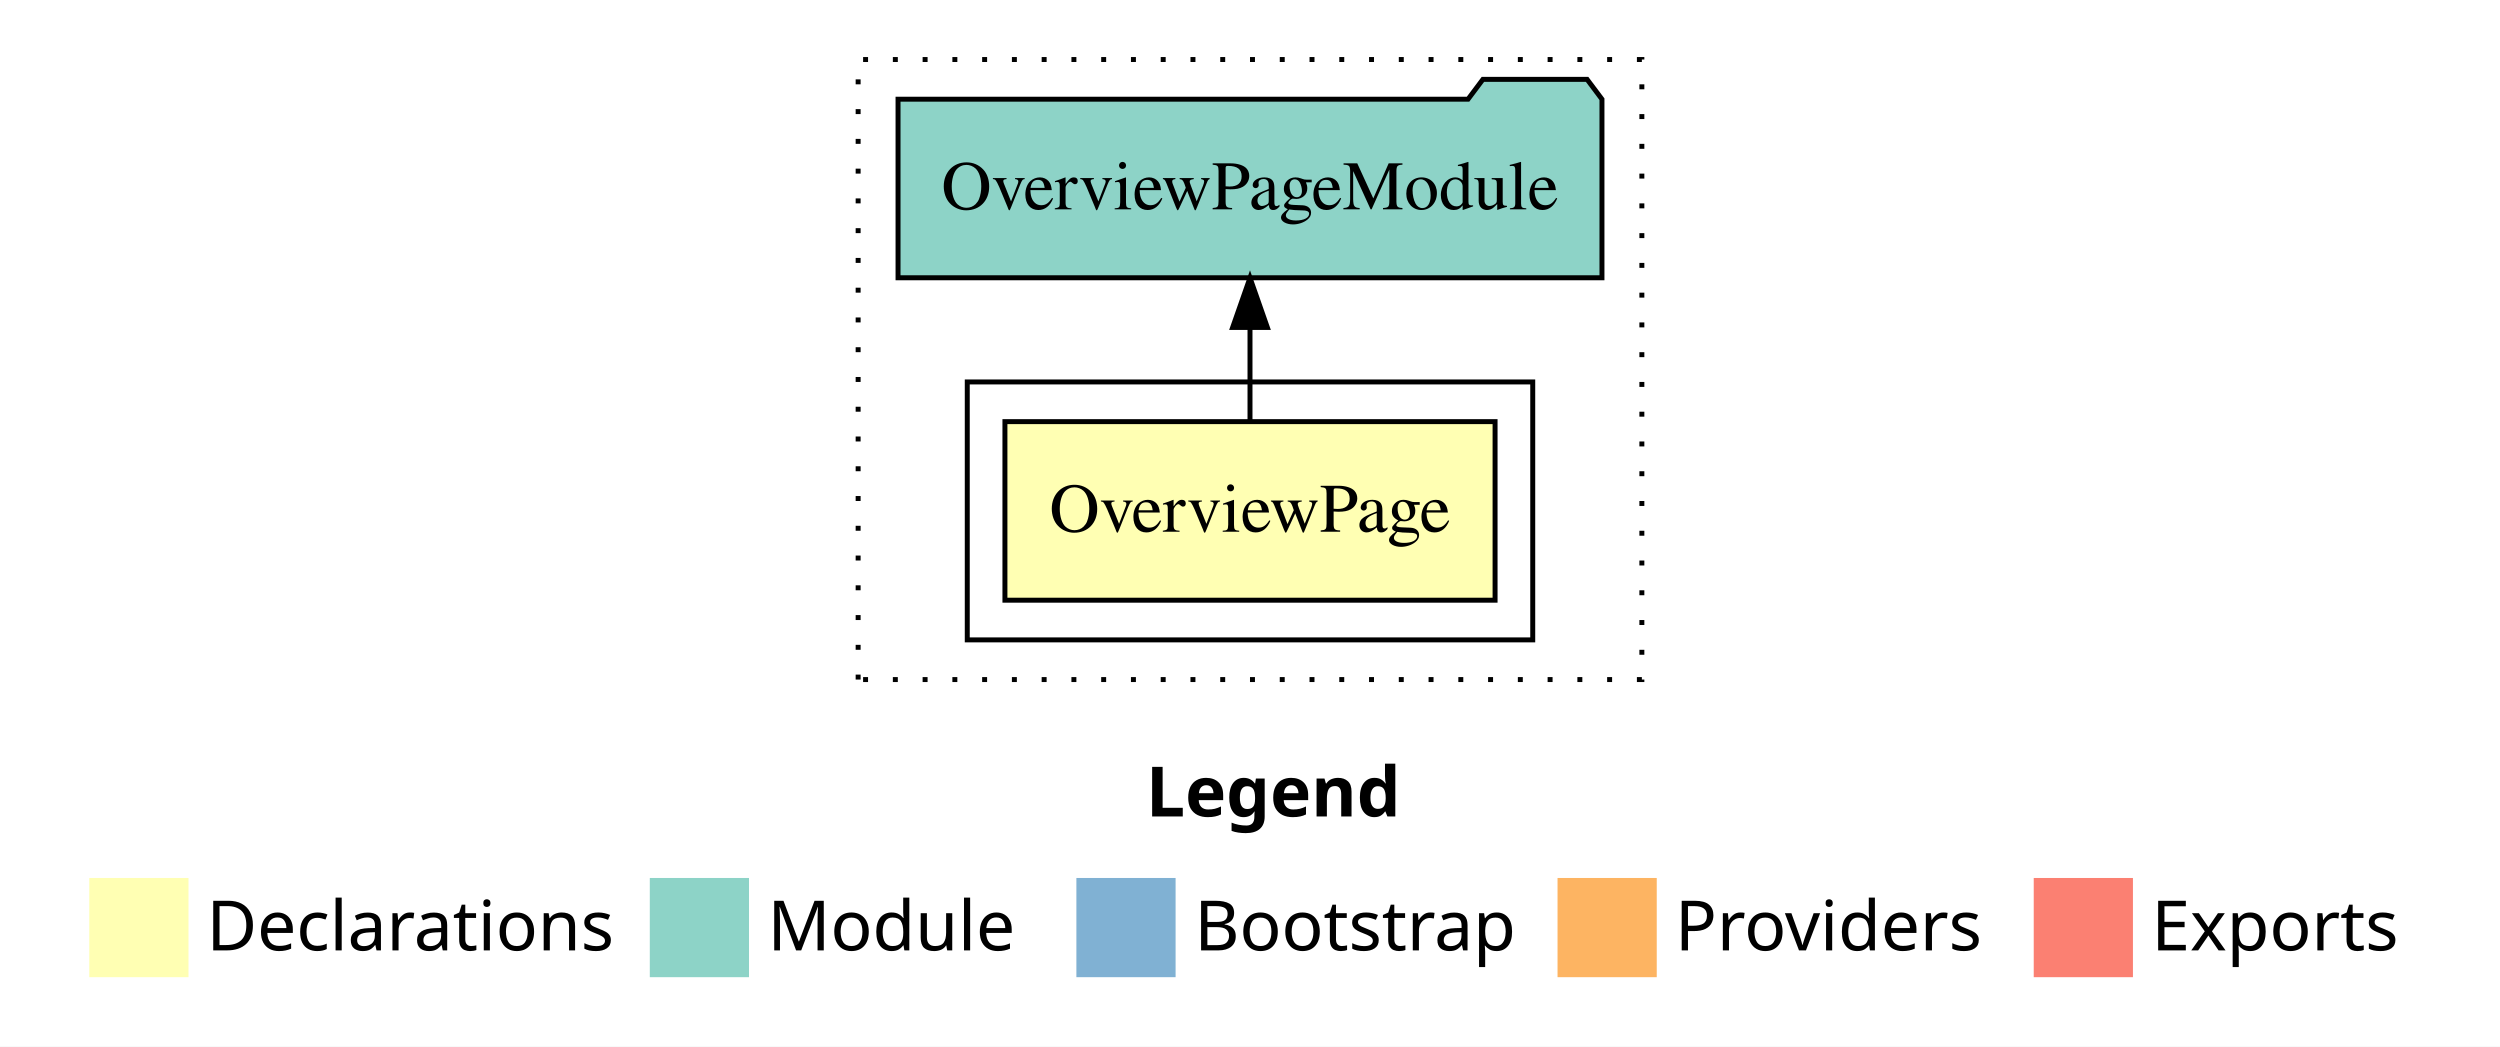
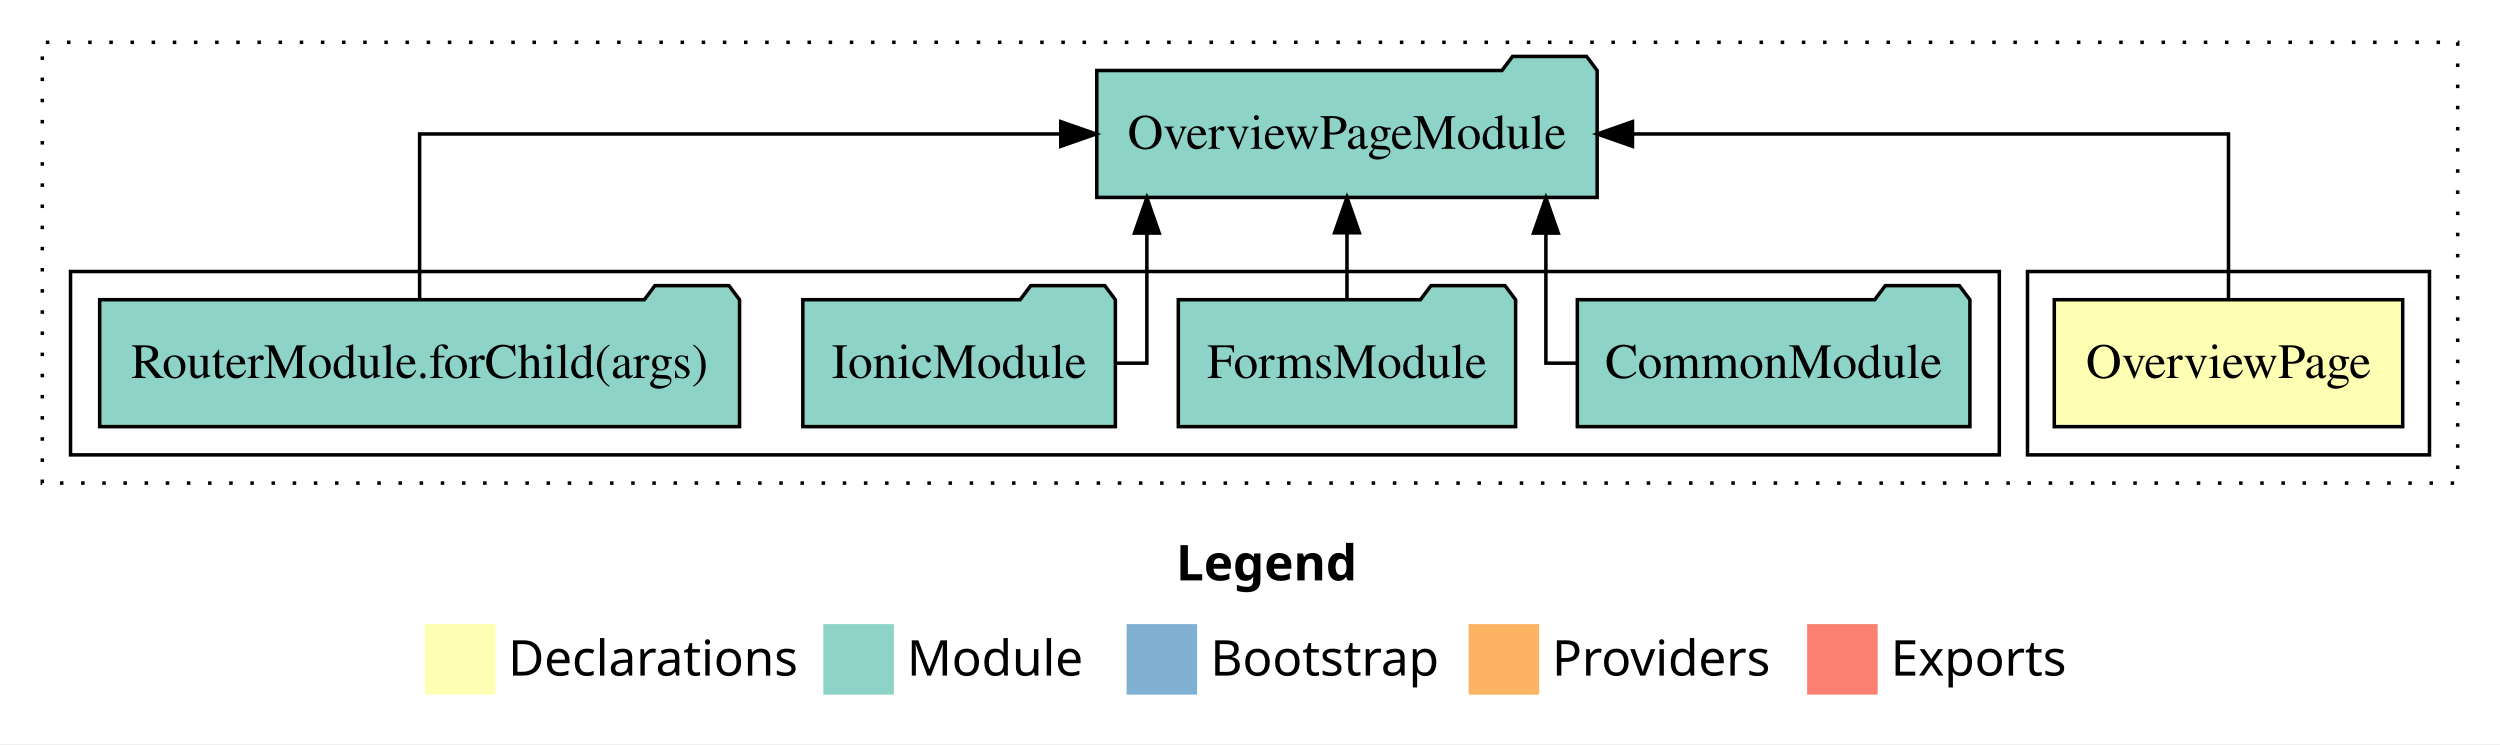
- <svg xmlns="http://www.w3.org/2000/svg" width="504pt" height="211pt" viewBox="0.00 0.00 504.00 211.00">
+ <svg xmlns="http://www.w3.org/2000/svg" width="709pt" height="211pt" viewBox="0.00 0.00 709.00 211.00">
  <g id="graph0" class="graph" transform="scale(1 1) rotate(0) translate(4 207)">
-     <polygon fill="#ffffff" stroke="transparent" points="-4,4 -4,-207 500,-207 500,4 -4,4" />
-     <text text-anchor="start" x="227.009" y="-42.4" font-family="sans-serif" font-weight="bold" font-size="14.00" fill="#000000">Legend</text>
-     <polygon fill="#ffffb3" stroke="transparent" points="14,-10 14,-30 34,-30 34,-10 14,-10" />
-     <text text-anchor="start" x="37.629" y="-15.4" font-family="sans-serif" font-size="14.00" fill="#000000">  Declarations</text>
-     <polygon fill="#8dd3c7" stroke="transparent" points="127,-10 127,-30 147,-30 147,-10 127,-10" />
-     <text text-anchor="start" x="150.725" y="-15.4" font-family="sans-serif" font-size="14.00" fill="#000000">  Module</text>
-     <polygon fill="#80b1d3" stroke="transparent" points="213,-10 213,-30 233,-30 233,-10 213,-10" />
-     <text text-anchor="start" x="236.781" y="-15.4" font-family="sans-serif" font-size="14.00" fill="#000000">  Bootstrap</text>
-     <polygon fill="#fdb462" stroke="transparent" points="310,-10 310,-30 330,-30 330,-10 310,-10" />
-     <text text-anchor="start" x="333.673" y="-15.4" font-family="sans-serif" font-size="14.00" fill="#000000">  Providers</text>
-     <polygon fill="#fb8072" stroke="transparent" points="406,-10 406,-30 426,-30 426,-10 406,-10" />
-     <text text-anchor="start" x="429.726" y="-15.4" font-family="sans-serif" font-size="14.00" fill="#000000">  Exports</text>
+     <polygon fill="#ffffff" stroke="transparent" points="-4,4 -4,-207 705,-207 705,4 -4,4" />
+     <text text-anchor="start" x="329.509" y="-42.4" font-family="sans-serif" font-weight="bold" font-size="14.00" fill="#000000">Legend</text>
+     <polygon fill="#ffffb3" stroke="transparent" points="116.5,-10 116.5,-30 136.5,-30 136.5,-10 116.5,-10" />
+     <text text-anchor="start" x="140.129" y="-15.4" font-family="sans-serif" font-size="14.00" fill="#000000">  Declarations</text>
+     <polygon fill="#8dd3c7" stroke="transparent" points="229.5,-10 229.5,-30 249.5,-30 249.5,-10 229.5,-10" />
+     <text text-anchor="start" x="253.225" y="-15.4" font-family="sans-serif" font-size="14.00" fill="#000000">  Module</text>
+     <polygon fill="#80b1d3" stroke="transparent" points="315.5,-10 315.5,-30 335.5,-30 335.5,-10 315.5,-10" />
+     <text text-anchor="start" x="339.281" y="-15.4" font-family="sans-serif" font-size="14.00" fill="#000000">  Bootstrap</text>
+     <polygon fill="#fdb462" stroke="transparent" points="412.5,-10 412.5,-30 432.5,-30 432.5,-10 412.5,-10" />
+     <text text-anchor="start" x="436.173" y="-15.4" font-family="sans-serif" font-size="14.00" fill="#000000">  Providers</text>
+     <polygon fill="#fb8072" stroke="transparent" points="508.5,-10 508.5,-30 528.5,-30 528.5,-10 508.5,-10" />
+     <text text-anchor="start" x="532.226" y="-15.4" font-family="sans-serif" font-size="14.00" fill="#000000">  Exports</text>
    <g id="clust1" class="cluster">
-       <polygon fill="none" stroke="#000000" stroke-dasharray="1,5" points="169,-70 169,-195 327,-195 327,-70 169,-70" />
+       <polygon fill="none" stroke="#000000" stroke-dasharray="1,5" points="8,-70 8,-195 693,-195 693,-70 8,-70" />
    </g>
    <g id="clust2" class="cluster">
-       <polygon fill="none" stroke="#000000" points="191,-78 191,-130 305,-130 305,-78 191,-78" />
+       <polygon fill="none" stroke="#000000" points="571,-78 571,-130 685,-130 685,-78 571,-78" />
+     </g>
+     <g id="clust4" class="cluster">
+       <polygon fill="none" stroke="#000000" points="16,-78 16,-130 563,-130 563,-78 16,-78" />
    </g>
    <g id="node1" class="node">
-       <polygon fill="#ffffb3" stroke="#000000" points="297.406,-122 198.594,-122 198.594,-86 297.406,-86 297.406,-122" />
-       <text text-anchor="middle" x="248" y="-99.8" font-family="Times,serif" font-size="14.00" fill="#000000">OverviewPage</text>
+       <polygon fill="#ffffb3" stroke="#000000" points="677.406,-122 578.594,-122 578.594,-86 677.406,-86 677.406,-122" />
+       <text text-anchor="middle" x="628" y="-99.8" font-family="Times,serif" font-size="14.00" fill="#000000">OverviewPage</text>
    </g>
    <g id="node2" class="node">
-       <polygon fill="#8dd3c7" stroke="#000000" points="318.955,-187 315.955,-191 294.955,-191 291.955,-187 177.045,-187 177.045,-151 318.955,-151 318.955,-187" />
-       <text text-anchor="middle" x="248" y="-164.8" font-family="Times,serif" font-size="14.00" fill="#000000">OverviewPageModule</text>
+       <polygon fill="#8dd3c7" stroke="#000000" points="448.955,-187 445.955,-191 424.955,-191 421.955,-187 307.045,-187 307.045,-151 448.955,-151 448.955,-187" />
+       <text text-anchor="middle" x="378" y="-164.8" font-family="Times,serif" font-size="14.00" fill="#000000">OverviewPageModule</text>
    </g>
    <g id="edge1" class="edge">
-       <path fill="none" stroke="#000000" d="M248,-122.106C248,-122.106 248,-140.991 248,-140.991" />
-       <polygon fill="#000000" stroke="#000000" points="244.5,-140.991 248,-150.991 251.5,-140.991 244.5,-140.991" />
+       <path fill="none" stroke="#000000" d="M628,-122.106C628,-141.339 628,-169 628,-169 628,-169 458.971,-169 458.971,-169" />
+       <polygon fill="#000000" stroke="#000000" points="458.971,-165.5 448.971,-169 458.971,-172.5 458.971,-165.5" />
+     </g>
+     <g id="node3" class="node">
+       <polygon fill="#8dd3c7" stroke="#000000" points="554.668,-122 551.668,-126 530.668,-126 527.668,-122 443.332,-122 443.332,-86 554.668,-86 554.668,-122" />
+       <text text-anchor="middle" x="499" y="-99.8" font-family="Times,serif" font-size="14.00" fill="#000000">CommonModule</text>
+     </g>
+     <g id="edge2" class="edge">
+       <path fill="none" stroke="#000000" d="M443.125,-104C437.846,-104 434.415,-104 434.415,-104 434.415,-104 434.415,-140.894 434.415,-140.894" />
+       <polygon fill="#000000" stroke="#000000" points="430.915,-140.894 434.415,-150.894 437.915,-140.894 430.915,-140.894" />
+     </g>
+     <g id="node4" class="node">
+       <polygon fill="#8dd3c7" stroke="#000000" points="425.829,-122 422.829,-126 401.829,-126 398.829,-122 330.171,-122 330.171,-86 425.829,-86 425.829,-122" />
+       <text text-anchor="middle" x="378" y="-99.8" font-family="Times,serif" font-size="14.00" fill="#000000">FormsModule</text>
+     </g>
+     <g id="edge3" class="edge">
+       <path fill="none" stroke="#000000" d="M378,-122.106C378,-122.106 378,-140.991 378,-140.991" />
+       <polygon fill="#000000" stroke="#000000" points="374.5,-140.991 378,-150.991 381.5,-140.991 374.5,-140.991" />
+     </g>
+     <g id="node5" class="node">
+       <polygon fill="#8dd3c7" stroke="#000000" points="312.316,-122 309.316,-126 288.316,-126 285.316,-122 223.684,-122 223.684,-86 312.316,-86 312.316,-122" />
+       <text text-anchor="middle" x="268" y="-99.8" font-family="Times,serif" font-size="14.00" fill="#000000">IonicModule</text>
+     </g>
+     <g id="edge4" class="edge">
+       <path fill="none" stroke="#000000" d="M312.454,-104C317.708,-104 321.247,-104 321.247,-104 321.247,-104 321.247,-140.894 321.247,-140.894" />
+       <polygon fill="#000000" stroke="#000000" points="317.747,-140.894 321.247,-150.894 324.747,-140.894 317.747,-140.894" />
+     </g>
+     <g id="node6" class="node">
+       <polygon fill="#8dd3c7" stroke="#000000" points="205.732,-122 202.732,-126 181.732,-126 178.732,-122 24.268,-122 24.268,-86 205.732,-86 205.732,-122" />
+       <text text-anchor="middle" x="115" y="-99.8" font-family="Times,serif" font-size="14.00" fill="#000000">RouterModule.forChild(args)</text>
+     </g>
+     <g id="edge5" class="edge">
+       <path fill="none" stroke="#000000" d="M115,-122.106C115,-141.339 115,-169 115,-169 115,-169 296.828,-169 296.828,-169" />
+       <polygon fill="#000000" stroke="#000000" points="296.828,-172.5 306.828,-169 296.828,-165.5 296.828,-172.5" />
    </g>
  </g>
</svg>
